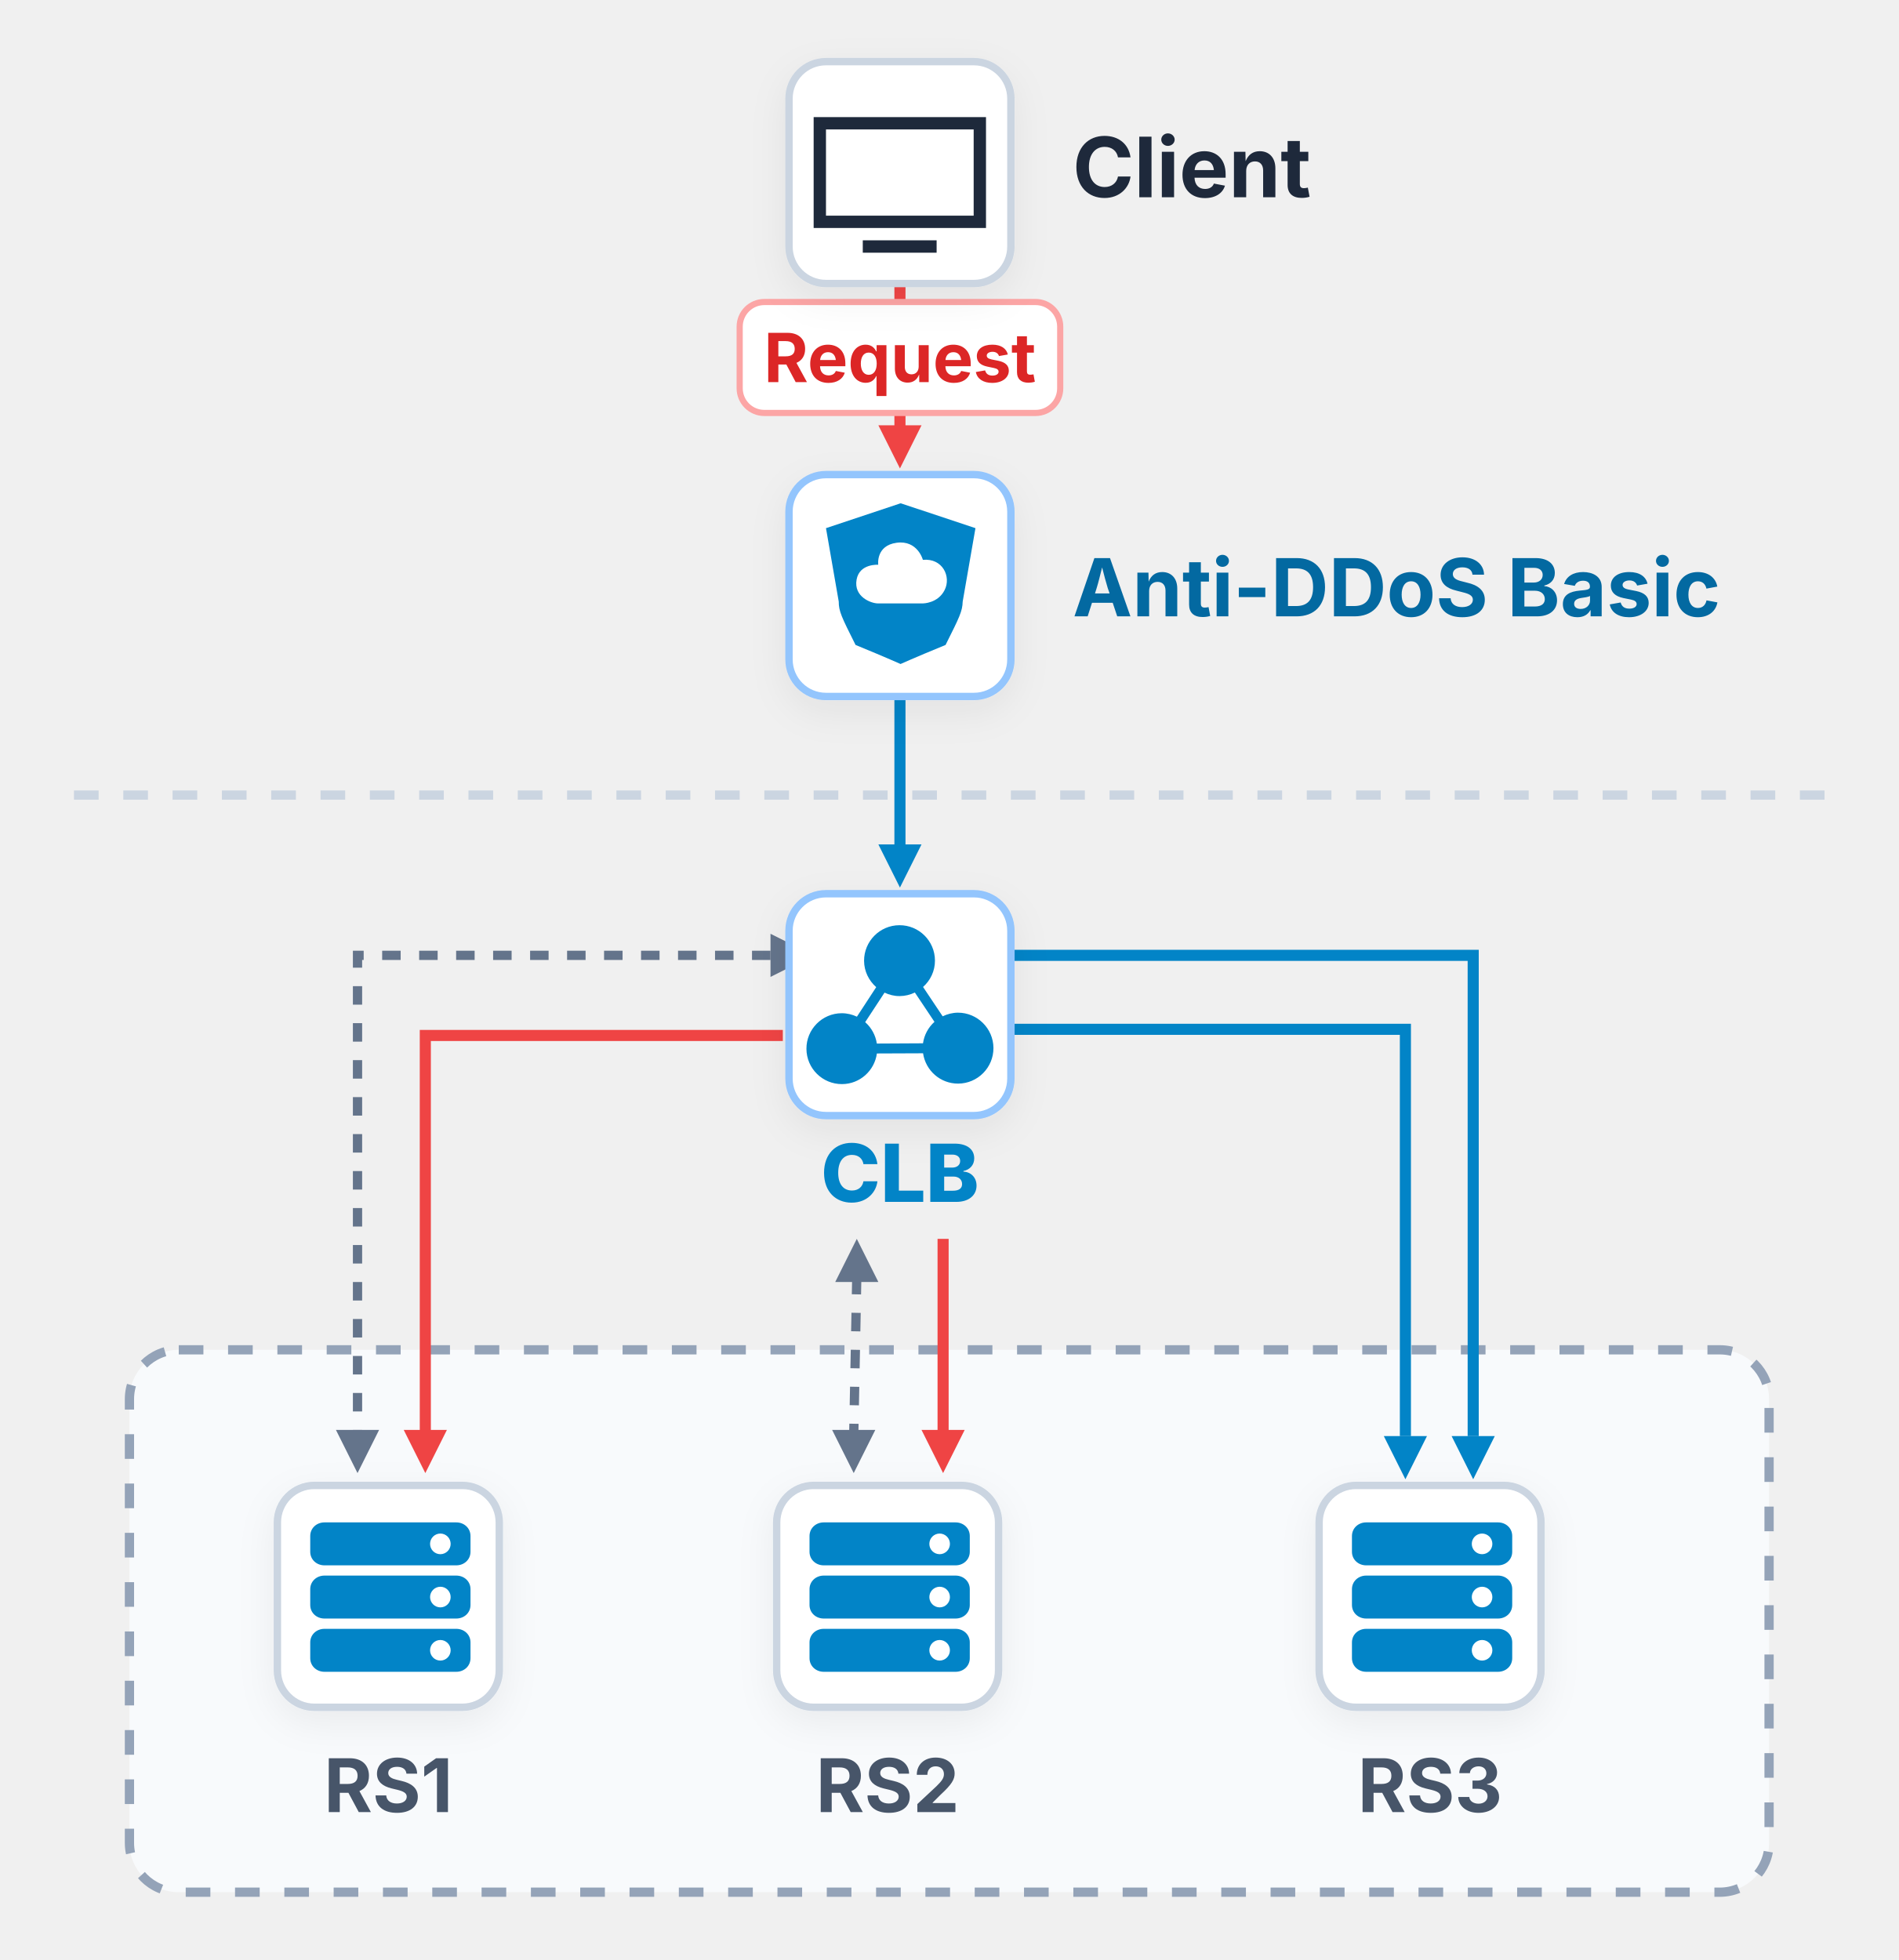
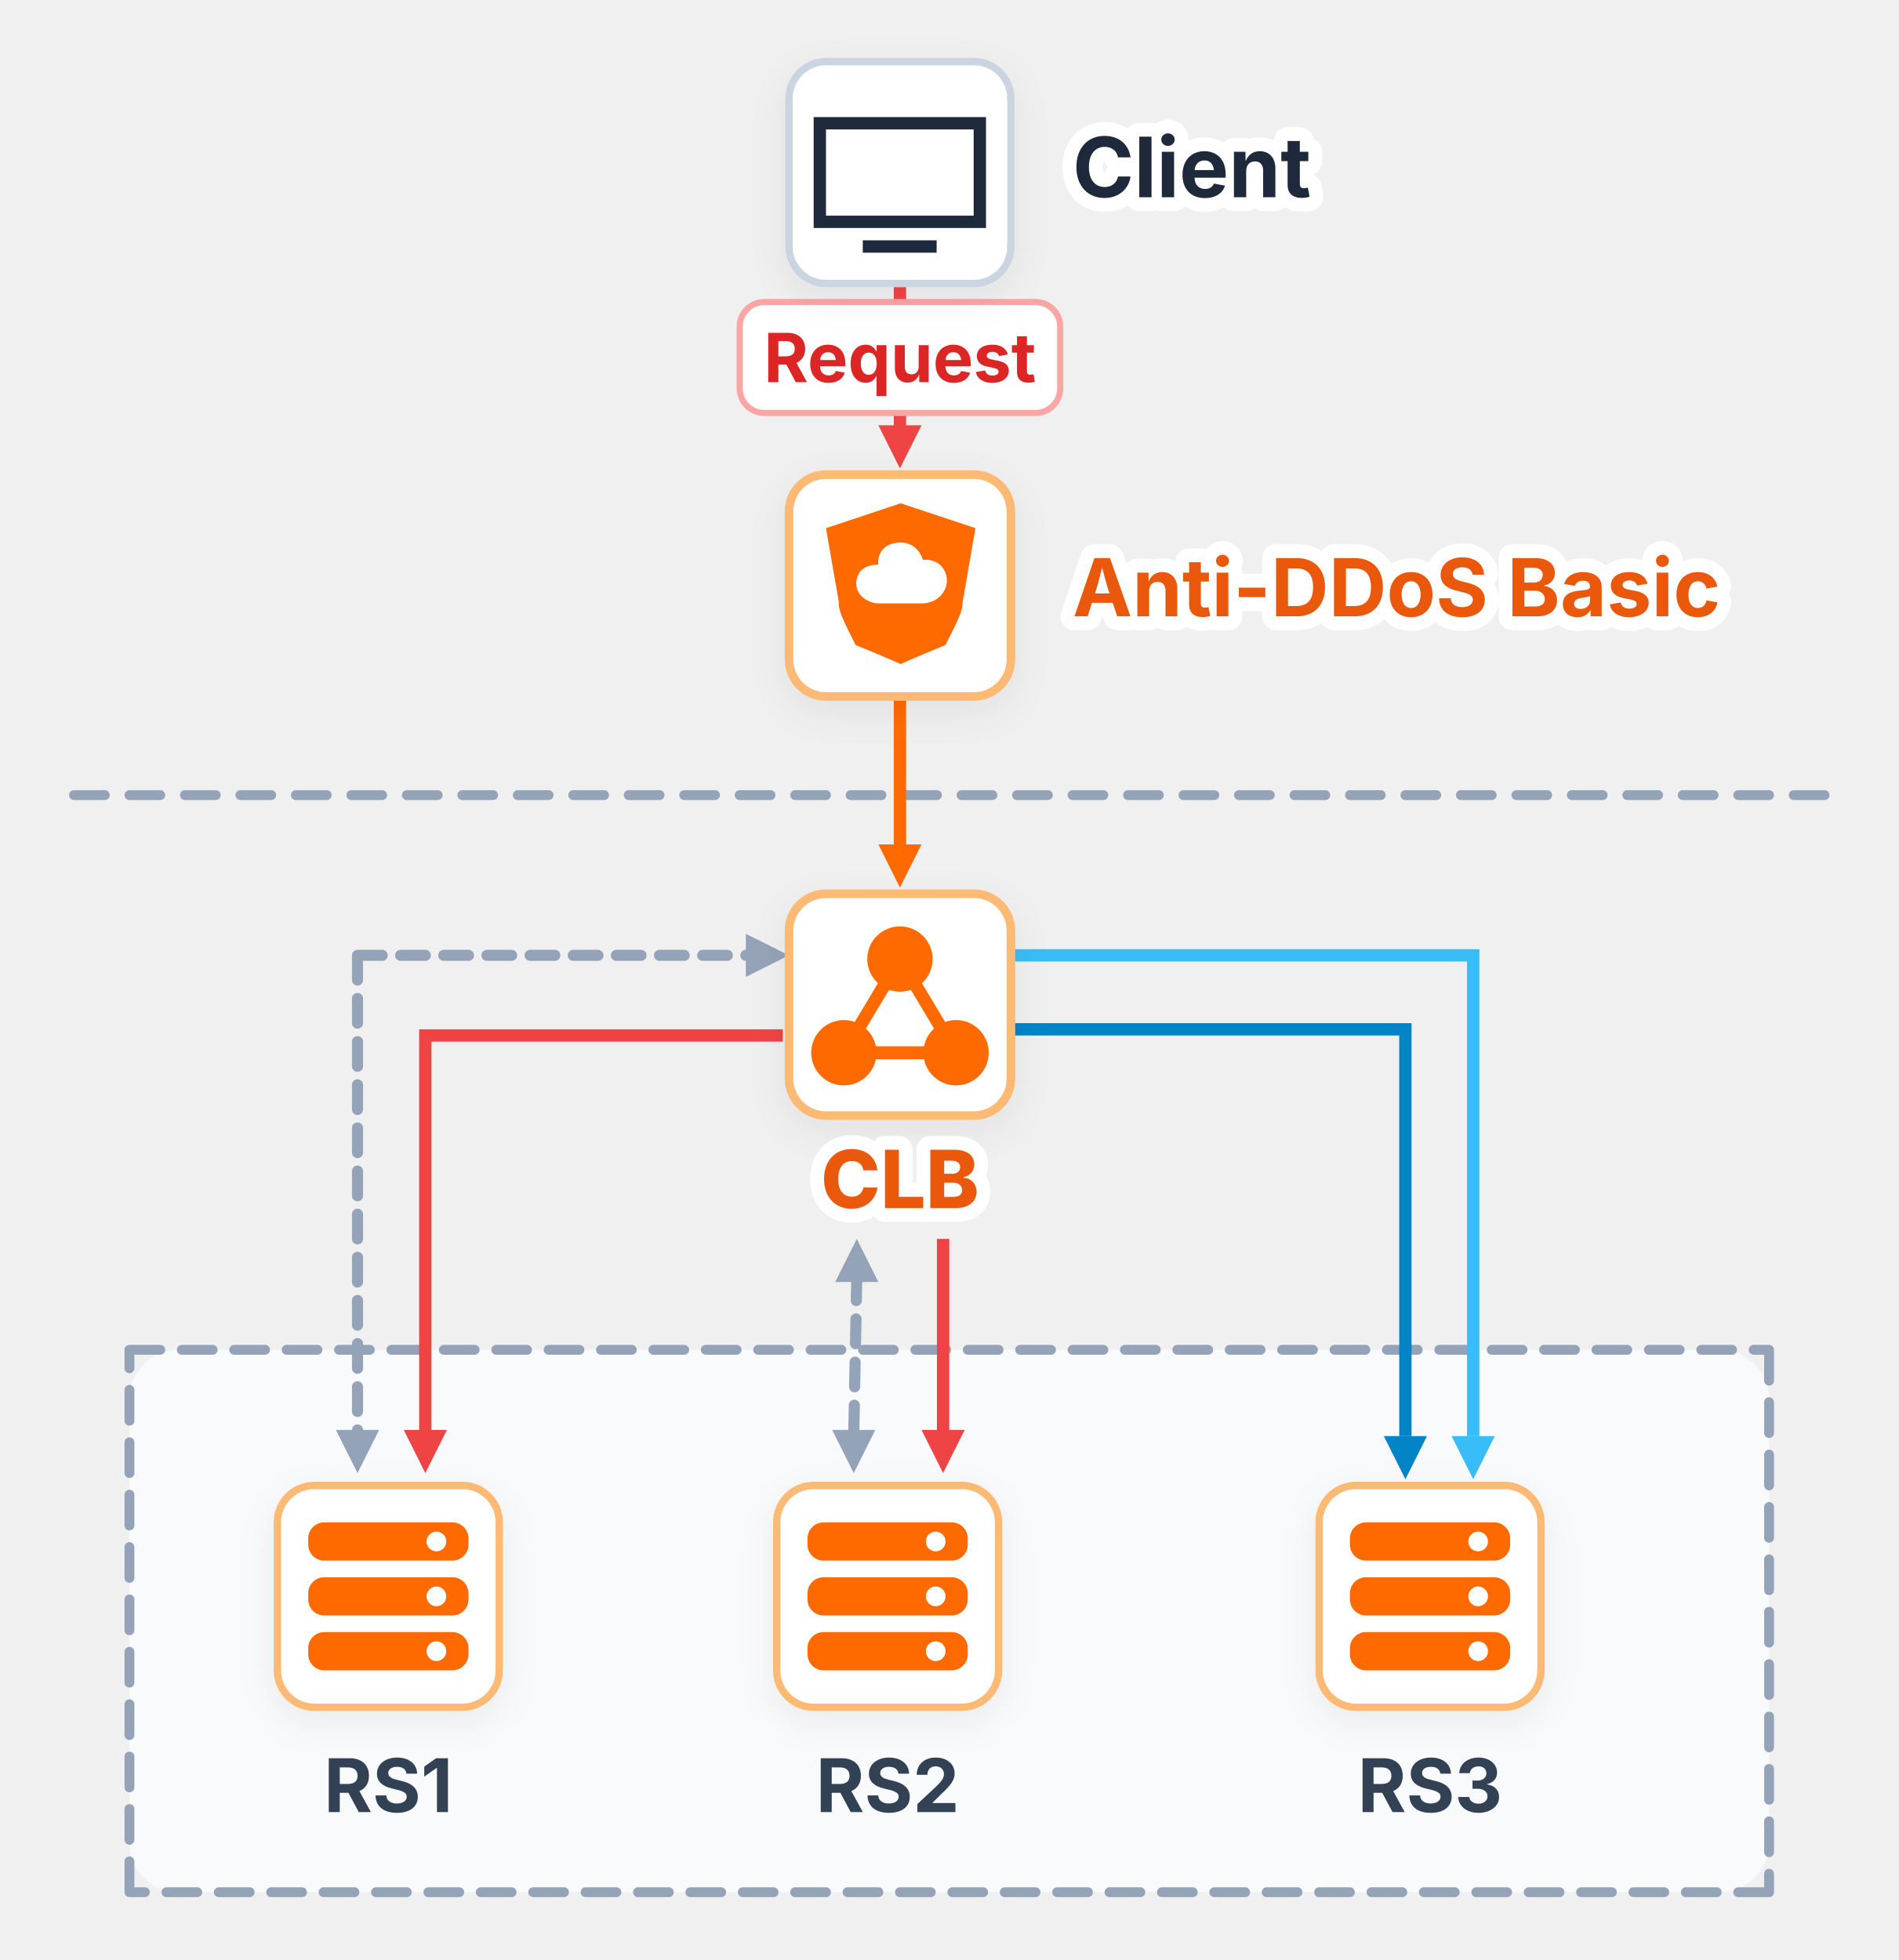
<svg xmlns="http://www.w3.org/2000/svg" viewBox="-12 -5 308 318" width="100%" height="100%">
  <defs>
    <filter id="shadow-soft" x="-8%" y="-8%" width="116%" height="116%" filterUnits="userSpaceOnUse">
      <feDropShadow dx="0" dy="2" stdDeviation="3" flood-color="#0f172a" flood-opacity="0.06" />
    </filter>
  </defs>
-   <rect x="9" y="214" width="266" height="88" rx="8" fill="#f8fafc" stroke="#94a3b8" stroke-width="1.5" stroke-dasharray="4 4" />
-   <path d="M 0 124 L 284 124" fill="none" stroke="#cbd5e1" stroke-width="1.5" stroke-dasharray="4 4" />
-   <path d="M 134 41 L 134 65" fill="none" stroke="#ef4444" stroke-width="1.8" />
+   <rect x="9" y="214" width="266" height="88" rx="8" fill="#f8fafc" stroke="none" />
+   <path d="M9.00 214.00L14.00 214.00 M17.50 214.00L22.50 214.00 M26.00 214.00L31.00 214.00 M34.50 214.00L39.50 214.00 M43.00 214.00L48.00 214.00 M51.50 214.00L56.50 214.00 M60.00 214.00L65.00 214.00 M68.50 214.00L73.50 214.00 M77.00 214.00L82.00 214.00 M85.50 214.00L90.50 214.00 M94.00 214.00L99.00 214.00 M102.50 214.00L107.50 214.00 M111.00 214.00L116.00 214.00 M119.50 214.00L124.50 214.00 M128.00 214.00L133.00 214.00 M136.50 214.00L141.50 214.00 M145.00 214.00L150.00 214.00 M153.50 214.00L158.50 214.00 M162.00 214.00L167.00 214.00 M170.50 214.00L175.50 214.00 M179.00 214.00L184.00 214.00 M187.50 214.00L192.50 214.00 M196.00 214.00L201.00 214.00 M204.50 214.00L209.50 214.00 M213.00 214.00L218.00 214.00 M221.50 214.00L226.50 214.00 M230.00 214.00L235.00 214.00 M238.50 214.00L243.50 214.00 M247.00 214.00L252.00 214.00 M255.50 214.00L260.50 214.00 M264.00 214.00L269.00 214.00 M272.50 214.00L275.00 214.00 M275.00 214.00L275.00 219.00 M275.00 222.50L275.00 227.50 M275.00 231.00L275.00 236.00 M275.00 239.50L275.00 244.50 M275.00 248.00L275.00 253.00 M275.00 256.50L275.00 261.50 M275.00 265.00L275.00 270.00 M275.00 273.50L275.00 278.50 M275.00 282.00L275.00 287.00 M275.00 290.50L275.00 295.50 M275.00 299.00L275.00 302.00 M275.00 302.00L270.00 302.00 M266.50 302.00L261.50 302.00 M258.00 302.00L253.00 302.00 M249.50 302.00L244.50 302.00 M241.00 302.00L236.00 302.00 M232.50 302.00L227.50 302.00 M224.00 302.00L219.00 302.00 M215.50 302.00L210.50 302.00 M207.00 302.00L202.00 302.00 M198.50 302.00L193.50 302.00 M190.00 302.00L185.00 302.00 M181.50 302.00L176.50 302.00 M173.00 302.00L168.00 302.00 M164.50 302.00L159.50 302.00 M156.00 302.00L151.00 302.00 M147.50 302.00L142.50 302.00 M139.00 302.00L134.00 302.00 M130.50 302.00L125.50 302.00 M122.00 302.00L117.00 302.00 M113.50 302.00L108.50 302.00 M105.00 302.00L100.00 302.00 M96.50 302.00L91.50 302.00 M88.00 302.00L83.00 302.00 M79.50 302.00L74.50 302.00 M71.00 302.00L66.00 302.00 M62.50 302.00L57.50 302.00 M54.00 302.00L49.00 302.00 M45.50 302.00L40.50 302.00 M37.00 302.00L32.00 302.00 M28.50 302.00L23.50 302.00 M20.00 302.00L15.00 302.00 M11.50 302.00L9.00 302.00 M9.00 302.00L9.00 297.00 M9.00 293.50L9.00 288.50 M9.00 285.00L9.00 280.00 M9.00 276.50L9.00 271.50 M9.00 268.00L9.00 263.00 M9.00 259.50L9.00 254.50 M9.00 251.00L9.00 246.00 M9.00 242.50L9.00 237.50 M9.00 234.00L9.00 229.00 M9.00 225.50L9.00 220.50 M9.00 217.00L9.00 214.00" fill="none" stroke="#94a3b8" stroke-width="1.6" stroke-linecap="round" />
+   <path d="M0.00 124.00L5.00 124.00 M9.00 124.00L14.00 124.00 M18.00 124.00L23.00 124.00 M27.00 124.00L32.00 124.00 M36.00 124.00L41.00 124.00 M45.00 124.00L50.00 124.00 M54.00 124.00L59.00 124.00 M63.00 124.00L68.00 124.00 M72.00 124.00L77.00 124.00 M81.00 124.00L86.00 124.00 M90.00 124.00L95.00 124.00 M99.00 124.00L104.00 124.00 M108.00 124.00L113.00 124.00 M117.00 124.00L122.00 124.00 M126.00 124.00L131.00 124.00 M135.00 124.00L140.00 124.00 M144.00 124.00L149.00 124.00 M153.00 124.00L158.00 124.00 M162.00 124.00L167.00 124.00 M171.00 124.00L176.00 124.00 M180.00 124.00L185.00 124.00 M189.00 124.00L194.00 124.00 M198.00 124.00L203.00 124.00 M207.00 124.00L212.00 124.00 M216.00 124.00L221.00 124.00 M225.00 124.00L230.00 124.00 M234.00 124.00L239.00 124.00 M243.00 124.00L248.00 124.00 M252.00 124.00L257.00 124.00 M261.00 124.00L266.00 124.00 M270.00 124.00L275.00 124.00 M279.00 124.00L284.00 124.00" fill="none" stroke="#94a3b8" stroke-width="1.6" stroke-linecap="round" />
+   <path d="M 134 41 L 134 65" fill="none" stroke="#ef4444" stroke-width="2" />
  <polygon points="134,71 130.5,64 137.5,64" fill="#ef4444" />
  <g transform="translate(134, 53)">
    <rect x="-26" y="-9" width="52" height="18" rx="4" fill="#ffffff" stroke="#fca5a5" stroke-width="1" />
-     <text x="0" y="4" text-anchor="middle" font-family="system-ui, -apple-system, sans-serif" font-size="11" font-weight="700" fill="#dc2626">Request</text>
+     <text x="0" y="4" text-anchor="middle" font-family="'Inter', system-ui, -apple-system, sans-serif" font-size="11" font-weight="700" fill="#dc2626">Request</text>
  </g>
-   <path d="M 134 108 L 134 133" fill="none" stroke="#0284c7" stroke-width="1.8" />
-   <polygon points="134,139 130.5,132 137.5,132" fill="#0284c7" />
-   <path d="M 149 150 L 227 150 L 227 228" fill="none" stroke="#0284c7" stroke-width="1.8" />
-   <polygon points="227,235 223.5,228 230.5,228" fill="#0284c7" />
-   <path d="M 152 162 L 216 162 L 216 228" fill="none" stroke="#0284c7" stroke-width="1.8" />
+   <path d="M 134 108 L 134 133" fill="none" stroke="#ff6a00" stroke-width="2" />
+   <polygon points="134,139 130.5,132 137.5,132" fill="#ff6a00" />
+   <path d="M 152 150 L 227 150 L 227 228" fill="none" stroke="#38bdf8" stroke-width="2" />
+   <polygon points="227,235 223.5,228 230.5,228" fill="#38bdf8" />
+   <path d="M 152 162 L 216 162 L 216 228" fill="none" stroke="#0284c7" stroke-width="2" />
  <polygon points="216,235 212.5,228 219.5,228" fill="#0284c7" />
-   <path d="M 115 163 L 57 163 L 57 228" fill="none" stroke="#ef4444" stroke-width="1.8" />
+   <path d="M 115 163 L 57 163 L 57 228" fill="none" stroke="#ef4444" stroke-width="2" />
  <polygon points="57,234 53.5,227 60.5,227" fill="#ef4444" />
-   <path d="M 113 150 L 46 150 L 46 228" fill="none" stroke="#64748b" stroke-width="1.5" stroke-dasharray="3 3" />
-   <polygon points="120,150 113,153.5 113,146.5" fill="#64748b" />
-   <polygon points="46,234 42.5,227 49.5,227" fill="#64748b" />
-   <path d="M 141 196 L 141 228" fill="none" stroke="#ef4444" stroke-width="1.8" />
+   <path d="M113.00 150.00L109.00 150.00 M106.00 150.00L102.00 150.00 M99.00 150.00L95.00 150.00 M92.00 150.00L88.00 150.00 M85.00 150.00L81.00 150.00 M78.00 150.00L74.00 150.00 M71.00 150.00L67.00 150.00 M64.00 150.00L60.00 150.00 M57.00 150.00L53.00 150.00 M50.00 150.00L46.00 150.00 M46.00 150.00L46.00 154.00 M46.00 157.00L46.00 161.00 M46.00 164.00L46.00 168.00 M46.00 171.00L46.00 175.00 M46.00 178.00L46.00 182.00 M46.00 185.00L46.00 189.00 M46.00 192.00L46.00 196.00 M46.00 199.00L46.00 203.00 M46.00 206.00L46.00 210.00 M46.00 213.00L46.00 217.00 M46.00 220.00L46.00 224.00 M46.00 227.00L46.00 228.00" fill="none" stroke="#94a3b8" stroke-width="1.8" stroke-linecap="round" />
+   <polygon points="116,150 109,153.5 109,146.5" fill="#94a3b8" />
+   <polygon points="46,234 42.5,227 49.5,227" fill="#94a3b8" />
+   <path d="M 141 196 L 141 228" fill="none" stroke="#ef4444" stroke-width="2" />
  <polygon points="141,234 137.5,227 144.5,227" fill="#ef4444" />
-   <path d="M 127 202 L 126.5 228" fill="none" stroke="#64748b" stroke-width="1.5" stroke-dasharray="3 3" />
-   <polygon points="127,196 130.5,203 123.5,203" fill="#64748b" />
-   <polygon points="126.5,234 123,227 130,227" fill="#64748b" />
+   <path d="M127.00 202.00L126.92 206.00 M126.87 209.00L126.79 213.00 M126.73 216.00L126.65 220.00 M126.60 223.00L126.52 227.00" fill="none" stroke="#94a3b8" stroke-width="1.8" stroke-linecap="round" />
+   <polygon points="127,196 130.5,203 123.5,203" fill="#94a3b8" />
+   <polygon points="126.5,234 123,227 130,227" fill="#94a3b8" />
  <g transform="translate(116, 5)">
    <rect width="36" height="36" rx="6" fill="#ffffff" stroke="#cbd5e1" stroke-width="1.2" filter="url(#shadow-soft)" />
    <path d="M 29.96 11 L 29.96 24.99 L 6 24.99 L 6 11 Z M 31.96 9 L 4 9 L 4 26.99 L 31.96 26.99 Z M 11.97 28.99 L 23.95 28.99 L 23.95 31 L 11.97 31 Z" fill="#1e293b" />
  </g>
-   <text x="162" y="27" font-family="system-ui, -apple-system, sans-serif" font-size="13.5" font-weight="700" fill="#1e293b">Client</text>
+   <text x="162" y="27" text-anchor="start" font-family="'Inter', system-ui, -apple-system, sans-serif" font-size="13.5" font-weight="700" fill="none" stroke="#ffffff" stroke-width="4.5" stroke-linejoin="round" stroke-linecap="round">Client</text>
+   <text x="162" y="27" text-anchor="start" font-family="'Inter', system-ui, -apple-system, sans-serif" font-size="13.5" font-weight="700" fill="#1e293b">Client</text>
  <g transform="translate(116, 72)">
-     <rect width="36" height="36" rx="6" fill="#ffffff" stroke="#93c5fd" stroke-width="1.2" filter="url(#shadow-soft)" />
+     <rect width="36" height="36" rx="6" fill="#ffffff" stroke="#fdba74" stroke-width="1.4" filter="url(#shadow-soft)" />
    <g transform="translate(-116, -89)">
-       <path d="M 134.17 93.67 L 134.06 93.67 L 122 97.69 L 124.07 109.6 C 124.07 111.18 124.52 112.09 126.8 116.64 C 132.18 118.85 133.91 119.66 134.1 119.73 C 134.29 119.66 136.01 118.85 141.4 116.64 C 143.68 112.09 144.13 111.18 144.18 109.6 L 146.25 97.69 L 134.17 93.67 Z" fill="#0284c7" />
+       <path d="M 134.17 93.67 L 134.06 93.67 L 122 97.69 L 124.07 109.6 C 124.07 111.18 124.52 112.09 126.8 116.64 C 132.18 118.85 133.91 119.66 134.1 119.73 C 134.29 119.66 136.01 118.85 141.4 116.64 C 143.68 112.09 144.13 111.18 144.18 109.6 L 146.25 97.69 L 134.17 93.67 Z" fill="#ff6a00" />
      <path d="M 141.25 107.73 C 140.17 109.89 137.75 109.9 137.75 109.9 L 130.41 109.9 C 129.34 109.9 126.45 108.84 126.97 106.02 C 127.45 103.4 130.48 103.63 130.48 103.63 C 130.48 103.63 130.05 100.52 133.46 100.06 C 136.87 99.6 137.72 102.83 137.72 102.83 C 140.94 102.53 142.34 105.57 141.25 107.73 Z" fill="#ffffff" />
    </g>
  </g>
-   <text x="162" y="95" font-family="system-ui, -apple-system, sans-serif" font-size="13" font-weight="700" fill="#0369a1">Anti-DDoS Basic</text>
+   <text x="162" y="95" text-anchor="start" font-family="'Inter', system-ui, -apple-system, sans-serif" font-size="13" font-weight="700" fill="none" stroke="#ffffff" stroke-width="4.5" stroke-linejoin="round" stroke-linecap="round">Anti-DDoS Basic</text>
+   <text x="162" y="95" text-anchor="start" font-family="'Inter', system-ui, -apple-system, sans-serif" font-size="13" font-weight="700" fill="#ea580c">Anti-DDoS Basic</text>
  <g transform="translate(116, 140)">
-     <rect width="36" height="36" rx="6" fill="#ffffff" stroke="#93c5fd" stroke-width="1.2" filter="url(#shadow-soft)" />
-     <g transform="translate(-116, -198)">
-       <path d="M 143.39 217.3 C 142.51 217.31 141.68 217.53 140.93 217.89 L 137.75 213.13 C 138.94 212.07 139.69 210.54 139.68 208.84 C 139.67 205.66 137.08 203.09 133.91 203.11 C 130.73 203.12 128.17 205.72 128.18 208.89 C 128.19 210.6 128.96 212.11 130.15 213.16 L 127.02 217.95 C 126.27 217.6 125.44 217.39 124.55 217.39 C 121.38 217.4 118.81 220 118.83 223.17 C 118.84 226.34 121.43 228.91 124.61 228.89 C 127.5 228.88 129.87 226.72 130.26 223.92 L 137.75 223.89 C 138.16 226.68 140.54 228.82 143.44 228.81 C 146.61 228.8 149.18 226.21 149.17 223.03 C 149.15 219.86 146.56 217.29 143.39 217.3 Z M 137.74 222.27 L 130.25 222.31 C 130.05 220.97 129.38 219.74 128.36 218.84 L 131.5 214.05 C 132.25 214.4 133.08 214.62 133.96 214.61 C 134.81 214.6 135.65 214.41 136.42 214.03 L 139.6 218.79 C 138.59 219.69 137.93 220.93 137.74 222.27 Z" fill="#0284c7" />
+     <rect width="36" height="36" rx="6" fill="#ffffff" stroke="#fdba74" stroke-width="1.4" filter="url(#shadow-soft)" />
+     <g>
+       <line x1="18.0" y1="10.6" x2="8.9" y2="25.8" stroke="#ff6a00" stroke-width="2.1" stroke-linecap="round" />
+       <line x1="18.0" y1="10.6" x2="27.1" y2="25.8" stroke="#ff6a00" stroke-width="2.1" stroke-linecap="round" />
+       <line x1="8.9" y1="25.8" x2="27.1" y2="25.8" stroke="#ff6a00" stroke-width="2.1" stroke-linecap="round" />
+       <circle cx="18.0" cy="10.6" r="5.3" fill="#ff6a00" />
+       <circle cx="8.9" cy="25.8" r="5.3" fill="#ff6a00" />
+       <circle cx="27.1" cy="25.8" r="5.3" fill="#ff6a00" />
    </g>
  </g>
-   <text x="134" y="190" text-anchor="middle" font-family="system-ui, -apple-system, sans-serif" font-size="13" font-weight="800" fill="#0284c7">CLB</text>
+   <text x="134" y="191" text-anchor="middle" font-family="'Inter', system-ui, -apple-system, sans-serif" font-size="13" font-weight="800" fill="none" stroke="#ffffff" stroke-width="4.5" stroke-linejoin="round" stroke-linecap="round">CLB</text>
+   <text x="134" y="191" text-anchor="middle" font-family="'Inter', system-ui, -apple-system, sans-serif" font-size="13" font-weight="800" fill="#ea580c">CLB</text>
  <g transform="translate(33, 236)">
-     <rect width="36" height="36" rx="6" fill="#ffffff" stroke="#cbd5e1" stroke-width="1.2" filter="url(#shadow-soft)" />
-     <g transform="translate(-33, -370)">
-       <path d="M 62.02 400.24 L 40.64 400.24 C 39.37 400.24 38.33 399.31 38.33 398.03 L 38.33 395.47 C 38.33 394.19 39.37 393.27 40.64 393.27 L 62.02 393.27 C 63.3 393.27 64.33 394.19 64.33 395.47 L 64.33 398.03 C 64.33 399.31 63.3 400.24 62.02 400.24 Z M 59.44 395.08 C 58.52 395.08 57.77 395.83 57.77 396.75 C 57.77 397.67 58.52 398.42 59.44 398.42 C 60.36 398.42 61.11 397.67 61.11 396.75 C 61.11 395.83 60.36 395.08 59.44 395.08 Z M 62.02 391.6 L 40.64 391.6 C 39.37 391.6 38.33 390.68 38.33 389.4 L 38.33 386.83 C 38.33 385.56 39.37 384.63 40.64 384.63 L 62.02 384.63 C 63.3 384.63 64.33 385.56 64.33 386.83 L 64.33 389.4 C 64.33 390.68 63.3 391.6 62.02 391.6 Z M 59.44 386.44 C 58.52 386.45 57.77 387.2 57.77 388.12 C 57.78 389.04 58.52 389.78 59.44 389.79 C 60.37 389.79 61.11 389.04 61.11 388.12 C 61.11 387.19 60.37 386.44 59.44 386.44 Z M 62.02 382.97 L 40.64 382.97 C 39.37 382.97 38.33 382.04 38.33 380.77 L 38.33 378.21 C 38.33 376.93 39.37 376 40.64 376 L 62.02 376 C 63.3 376 64.33 376.93 64.33 378.21 L 64.33 380.77 C 64.33 382.04 63.3 382.97 62.02 382.97 Z M 59.44 377.81 C 59 377.81 58.57 377.99 58.26 378.3 C 57.94 378.62 57.77 379.05 57.77 379.49 C 57.77 380.41 58.52 381.16 59.44 381.16 C 60.36 381.16 61.11 380.41 61.11 379.49 C 61.11 379.05 60.94 378.62 60.62 378.3 C 60.31 377.99 59.88 377.81 59.44 377.81 Z" fill="#0284c7" />
-     </g>
+     <rect width="36" height="36" rx="6" fill="#ffffff" stroke="#fdba74" stroke-width="1.2" filter="url(#shadow-soft)" />
+     <rect x="5.0" y="6.0" width="26.0" height="6.2" rx="2.6" fill="#ff6a00" />
+     <circle cx="25.8" cy="9.1" r="1.6" fill="#ffffff" />
+     <rect x="5.0" y="14.9" width="26.0" height="6.2" rx="2.6" fill="#ff6a00" />
+     <circle cx="25.8" cy="18.0" r="1.6" fill="#ffffff" />
+     <rect x="5.0" y="23.8" width="26.0" height="6.2" rx="2.6" fill="#ff6a00" />
+     <circle cx="25.8" cy="26.9" r="1.6" fill="#ffffff" />
  </g>
-   <text x="51" y="289" text-anchor="middle" font-family="system-ui, -apple-system, sans-serif" font-size="12" font-weight="700" fill="#475569">RS1</text>
+   <text x="51" y="289" text-anchor="middle" font-family="'Inter', system-ui, -apple-system, sans-serif" font-size="12" font-weight="700" fill="#334155">RS1</text>
  <g transform="translate(114, 236)">
-     <rect width="36" height="36" rx="6" fill="#ffffff" stroke="#cbd5e1" stroke-width="1.2" filter="url(#shadow-soft)" />
-     <g transform="translate(-114, -370)">
-       <path d="M 143.02 400.24 L 121.64 400.24 C 120.37 400.24 119.33 399.31 119.33 398.03 L 119.33 395.47 C 119.33 394.19 120.37 393.27 121.64 393.27 L 143.02 393.27 C 144.3 393.27 145.33 394.19 145.33 395.47 L 145.33 398.03 C 145.33 399.31 144.3 400.24 143.02 400.24 Z M 140.44 395.08 C 139.52 395.08 138.77 395.83 138.77 396.75 C 138.77 397.67 139.52 398.42 140.44 398.42 C 141.36 398.42 142.11 397.67 142.11 396.75 C 142.11 395.83 141.36 395.08 140.44 395.08 Z M 143.02 391.6 L 121.64 391.6 C 120.37 391.6 119.33 390.68 119.33 389.4 L 119.33 386.83 C 119.33 385.56 120.37 384.63 121.64 384.63 L 143.02 384.63 C 144.3 384.63 145.33 385.56 145.33 386.83 L 145.33 389.4 C 145.33 390.68 144.3 391.6 143.02 391.6 Z M 140.44 386.44 C 139.52 386.45 138.77 387.2 138.77 388.12 C 138.78 389.04 139.52 389.78 140.44 389.79 C 141.37 389.79 142.11 389.04 142.11 388.12 C 142.11 387.19 141.37 386.44 140.44 386.44 Z M 143.02 382.97 L 121.64 382.97 C 120.37 382.97 119.33 382.04 119.33 380.77 L 119.33 378.21 C 119.33 376.93 120.37 376 121.64 376 L 143.02 376 C 144.3 376 145.33 376.93 145.33 378.21 L 145.33 380.77 C 145.33 382.04 144.3 382.97 143.02 382.97 Z M 140.44 377.81 C 140 377.81 139.57 377.99 139.26 378.3 C 138.94 378.62 138.77 379.05 138.77 379.49 C 138.77 380.41 139.52 381.16 140.44 381.16 C 141.36 381.16 142.11 380.41 142.11 379.49 C 142.11 379.05 141.94 378.62 141.62 378.3 C 141.31 377.99 140.88 377.81 140.44 377.81 Z" fill="#0284c7" />
-     </g>
+     <rect width="36" height="36" rx="6" fill="#ffffff" stroke="#fdba74" stroke-width="1.2" filter="url(#shadow-soft)" />
+     <rect x="5.0" y="6.0" width="26.0" height="6.2" rx="2.6" fill="#ff6a00" />
+     <circle cx="25.8" cy="9.1" r="1.6" fill="#ffffff" />
+     <rect x="5.0" y="14.9" width="26.0" height="6.2" rx="2.6" fill="#ff6a00" />
+     <circle cx="25.8" cy="18.0" r="1.6" fill="#ffffff" />
+     <rect x="5.0" y="23.8" width="26.0" height="6.2" rx="2.6" fill="#ff6a00" />
+     <circle cx="25.8" cy="26.9" r="1.6" fill="#ffffff" />
  </g>
-   <text x="132" y="289" text-anchor="middle" font-family="system-ui, -apple-system, sans-serif" font-size="12" font-weight="700" fill="#475569">RS2</text>
+   <text x="132" y="289" text-anchor="middle" font-family="'Inter', system-ui, -apple-system, sans-serif" font-size="12" font-weight="700" fill="#334155">RS2</text>
  <g transform="translate(202, 236)">
-     <rect width="36" height="36" rx="6" fill="#ffffff" stroke="#cbd5e1" stroke-width="1.2" filter="url(#shadow-soft)" />
-     <g transform="translate(-202, -370)">
-       <path d="M 231.02 400.24 L 209.64 400.24 C 208.37 400.24 207.33 399.31 207.33 398.03 L 207.33 395.47 C 207.33 394.19 208.37 393.27 209.64 393.27 L 231.02 393.27 C 232.3 393.27 233.33 394.19 233.33 395.47 L 233.33 398.03 C 233.33 399.31 232.3 400.24 231.02 400.24 Z M 228.44 395.08 C 227.52 395.08 226.77 395.83 226.77 396.75 C 226.77 397.67 227.52 398.42 228.44 398.42 C 229.36 398.42 230.11 397.67 230.11 396.75 C 230.11 395.83 229.36 395.08 228.44 395.08 Z M 231.02 391.6 L 209.64 391.6 C 208.37 391.6 207.33 390.68 207.33 389.4 L 207.33 386.83 C 207.33 385.56 208.37 384.63 209.64 384.63 L 231.02 384.63 C 232.3 384.63 233.33 385.56 233.33 386.83 L 233.33 389.4 C 233.33 390.68 232.3 391.6 231.02 391.6 Z M 228.44 386.44 C 227.52 386.45 226.77 387.2 226.77 388.12 C 226.78 389.04 227.52 389.78 228.44 389.79 C 229.37 389.79 230.11 389.04 230.11 388.12 C 230.11 387.19 229.37 386.44 228.44 386.44 Z M 231.02 382.97 L 209.64 382.97 C 208.37 382.97 207.33 382.04 207.33 380.77 L 207.33 378.21 C 207.33 376.93 208.37 376 209.64 376 L 231.02 376 C 232.3 376 233.33 376.93 233.33 378.21 L 233.33 380.77 C 233.33 382.04 232.3 382.97 231.02 382.97 Z M 228.44 377.81 C 228 377.81 227.57 377.99 227.26 378.3 C 226.94 378.62 226.77 379.05 226.77 379.49 C 226.77 380.41 227.52 381.16 228.44 381.16 C 229.36 381.16 230.11 380.41 230.11 379.49 C 230.11 379.05 229.94 378.62 229.62 378.3 C 229.31 377.99 228.88 377.81 228.44 377.81 Z" fill="#0284c7" />
-     </g>
+     <rect width="36" height="36" rx="6" fill="#ffffff" stroke="#fdba74" stroke-width="1.2" filter="url(#shadow-soft)" />
+     <rect x="5.0" y="6.0" width="26.0" height="6.2" rx="2.6" fill="#ff6a00" />
+     <circle cx="25.8" cy="9.1" r="1.6" fill="#ffffff" />
+     <rect x="5.0" y="14.9" width="26.0" height="6.2" rx="2.6" fill="#ff6a00" />
+     <circle cx="25.8" cy="18.0" r="1.6" fill="#ffffff" />
+     <rect x="5.0" y="23.8" width="26.0" height="6.2" rx="2.6" fill="#ff6a00" />
+     <circle cx="25.8" cy="26.9" r="1.6" fill="#ffffff" />
  </g>
-   <text x="220" y="289" text-anchor="middle" font-family="system-ui, -apple-system, sans-serif" font-size="12" font-weight="700" fill="#475569">RS3</text>
+   <text x="220" y="289" text-anchor="middle" font-family="'Inter', system-ui, -apple-system, sans-serif" font-size="12" font-weight="700" fill="#334155">RS3</text>
</svg>
